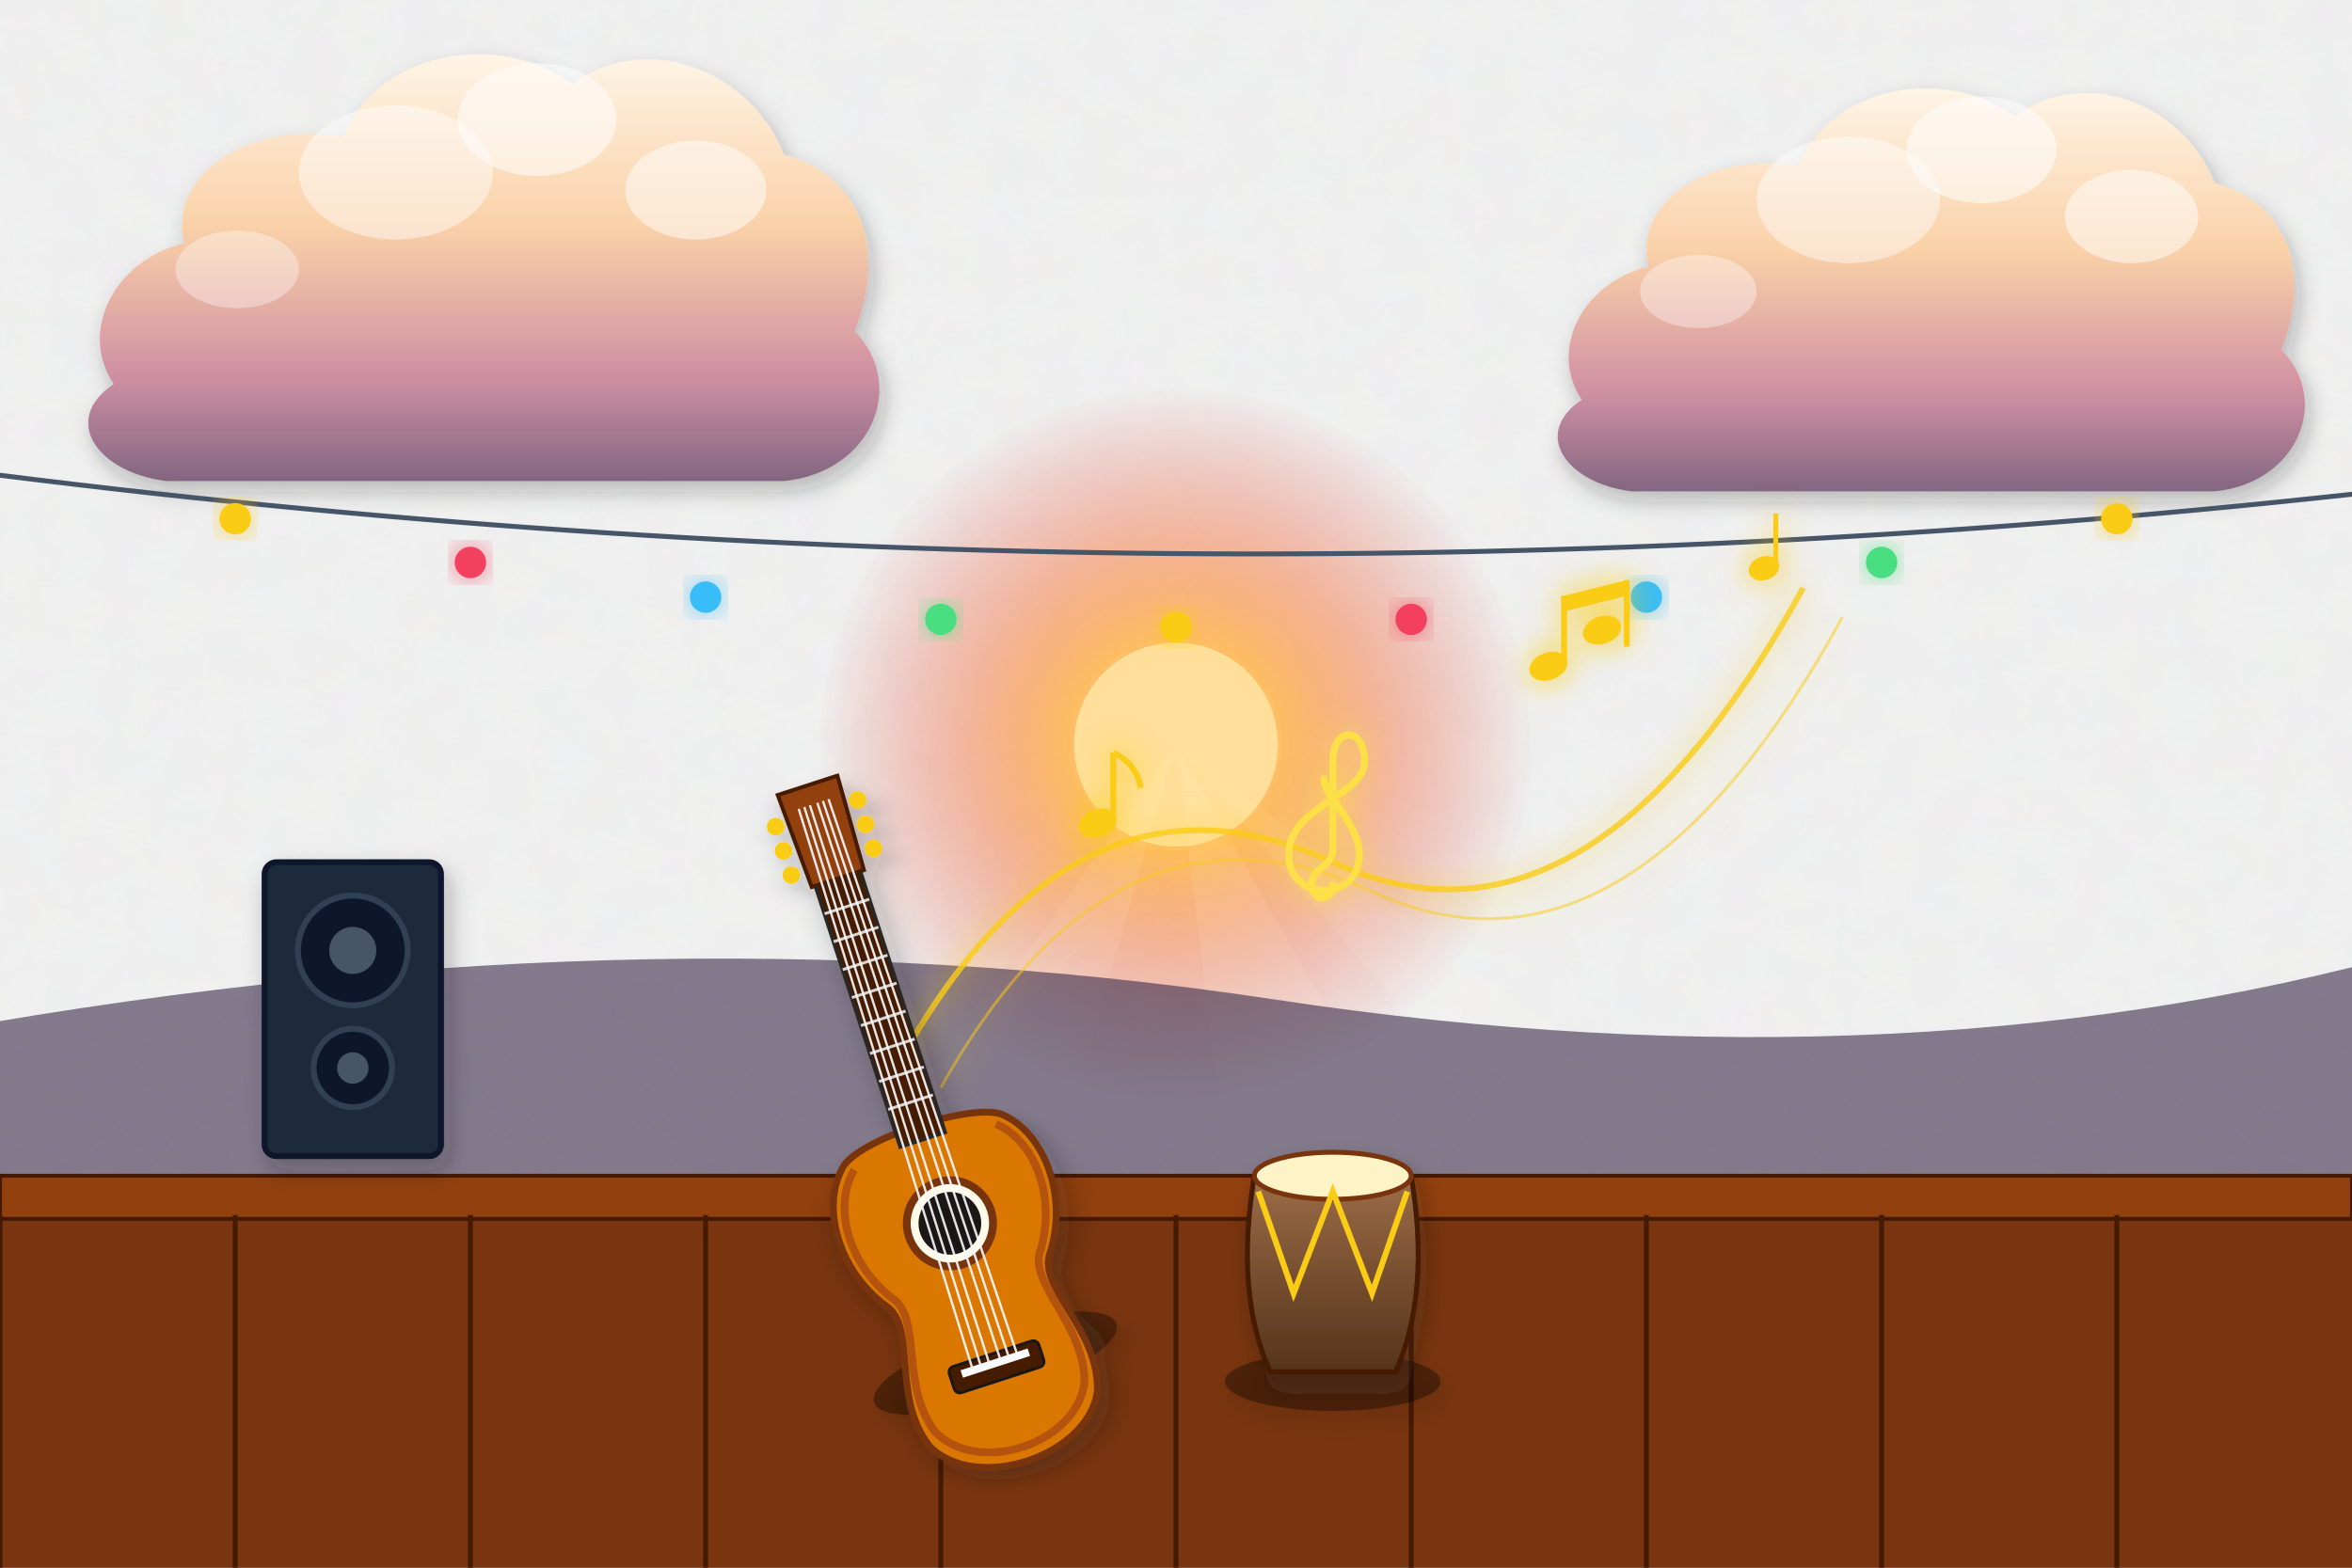
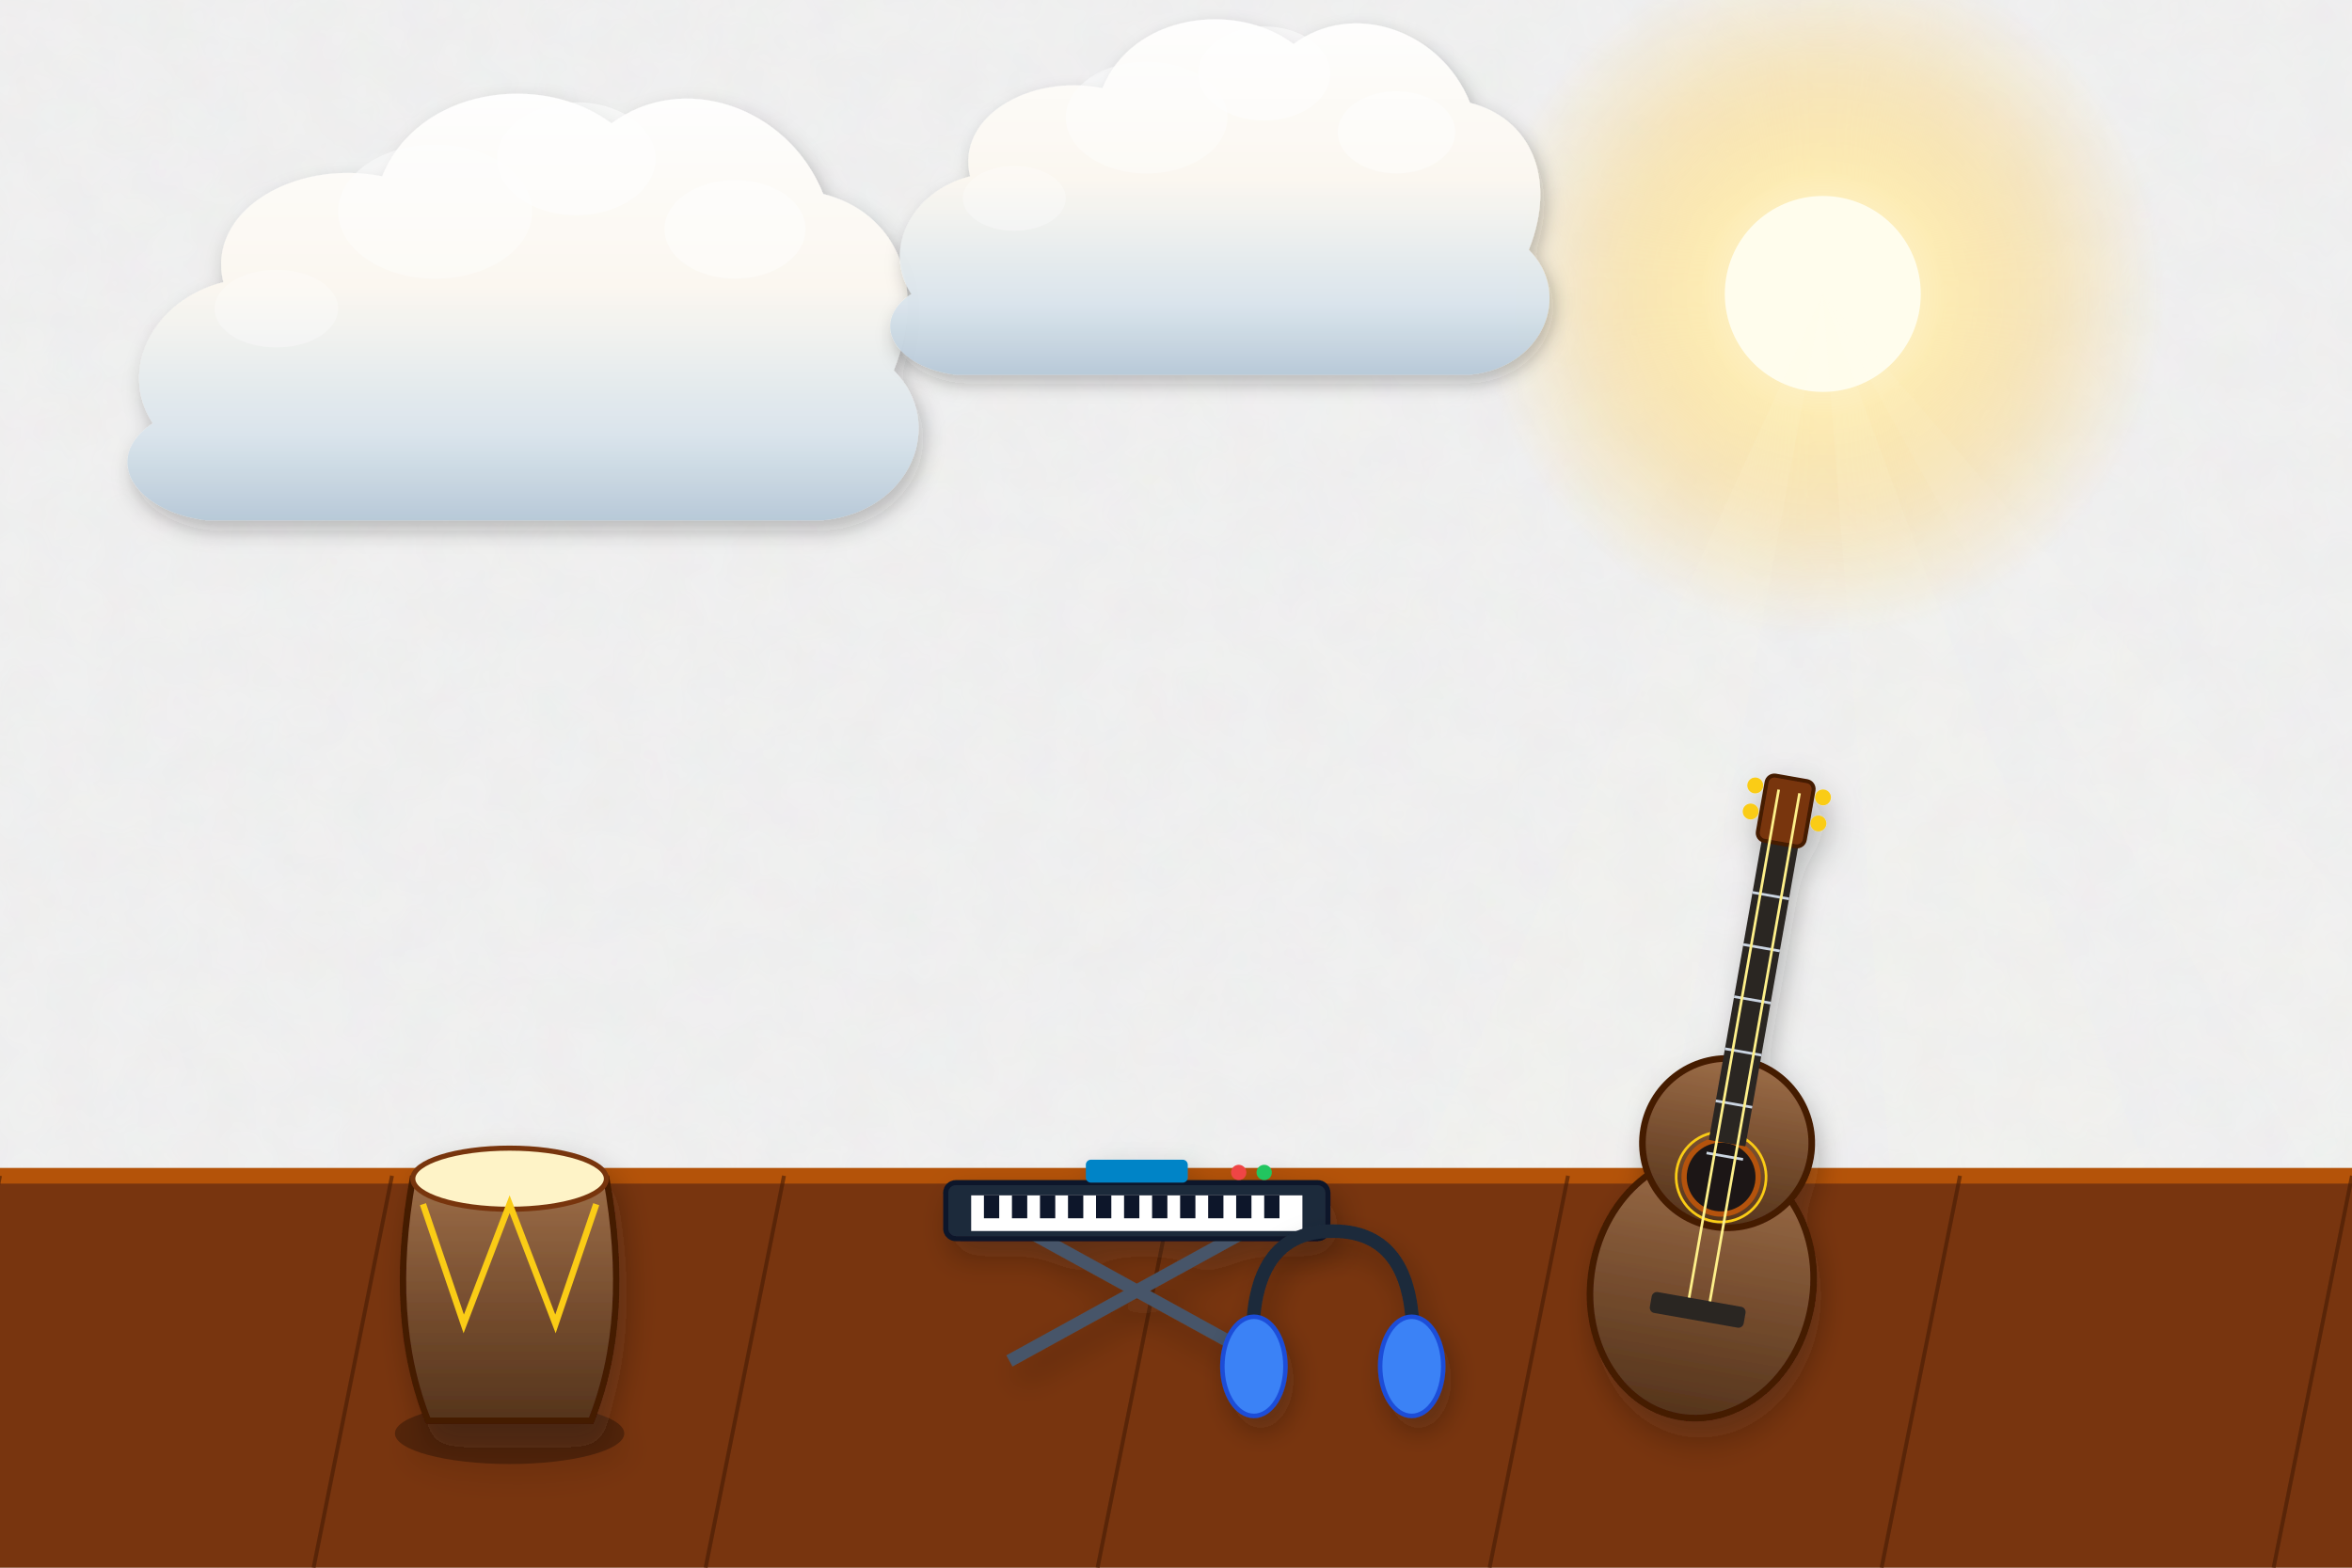
<svg xmlns="http://www.w3.org/2000/svg" viewBox="0 0 1200 800" width="1200" height="800">
  <defs>
    <filter id="ghibliPaper" x="0%" y="0%" width="100%" height="100%">
      <feTurbulence type="fractalNoise" baseFrequency="0.04" numOctaves="3" result="noise" seed="42" />
      <feColorMatrix type="matrix" values="1 0 0 0 0  0 1 0 0 0  0 0 1 0 0  0 0 0 0.035 0" in="noise" result="coloredNoise" />
      <feComposite operator="in" in2="SourceGraphic" />
    </filter>
    <filter id="softGlow" x="-20%" y="-20%" width="140%" height="140%">
      <feGaussianBlur stdDeviation="8" result="blur" />
      <feComposite in="SourceGraphic" in2="blur" operator="over" />
    </filter>
    <filter id="dropShadow" x="-20%" y="-20%" width="140%" height="140%">
      <feDropShadow dx="3" dy="6" stdDeviation="6" flood-color="#141e28" flood-opacity="0.28" />
    </filter>
    <linearGradient id="skyDay" x1="0" y1="0" x2="0" y2="1">
      <stop offset="0%" stop-color="#236ca7" />
      <stop offset="35%" stop-color="#5fa3d6" />
      <stop offset="70%" stop-color="#b8e1f2" />
      <stop offset="100%" stop-color="#fdf3dc" />
    </linearGradient>
    <linearGradient id="skySunset" x1="0" y1="0" x2="0" y2="1">
      <stop offset="0%" stop-color="#31396b" />
      <stop offset="35%" stop-color="#73507b" />
      <stop offset="65%" stop-color="#cb6b5c" />
      <stop offset="85%" stop-color="#f29e5a" />
      <stop offset="100%" stop-color="#fedaa2" />
    </linearGradient>
    <linearGradient id="skyDusk" x1="0" y1="0" x2="0" y2="1">
      <stop offset="0%" stop-color="#121832" />
      <stop offset="40%" stop-color="#262f56" />
      <stop offset="70%" stop-color="#4e3d64" />
      <stop offset="90%" stop-color="#915264" />
      <stop offset="100%" stop-color="#d6846c" />
    </linearGradient>
    <linearGradient id="cloudBodyDay" x1="0" y1="0" x2="0" y2="1">
      <stop offset="0%" stop-color="#ffffff" />
      <stop offset="45%" stop-color="#fcf8f0" />
      <stop offset="80%" stop-color="#d9e4ec" />
      <stop offset="100%" stop-color="#b6c8d7" />
    </linearGradient>
    <linearGradient id="cloudBodySunset" x1="0" y1="0" x2="0" y2="1">
      <stop offset="0%" stop-color="#fff5e6" />
      <stop offset="40%" stop-color="#fbd0a5" />
      <stop offset="75%" stop-color="#cf8ca0" />
      <stop offset="100%" stop-color="#7e607c" />
    </linearGradient>
    <radialGradient id="sunGlowDay" cx="50%" cy="50%" r="50%">
      <stop offset="0%" stop-color="#fffced" stop-opacity="1" />
      <stop offset="35%" stop-color="#ffebaa" stop-opacity="0.85" />
      <stop offset="70%" stop-color="#ffd573" stop-opacity="0.35" />
      <stop offset="100%" stop-color="#ffd573" stop-opacity="0" />
    </radialGradient>
    <radialGradient id="sunGlowSunset" cx="50%" cy="50%" r="50%">
      <stop offset="0%" stop-color="#fff8db" stop-opacity="1" />
      <stop offset="30%" stop-color="#ffb753" stop-opacity="0.9" />
      <stop offset="65%" stop-color="#f46e45" stop-opacity="0.4" />
      <stop offset="100%" stop-color="#e04a43" stop-opacity="0" />
    </radialGradient>
    <linearGradient id="hillDistant" x1="0" y1="0" x2="0" y2="1">
      <stop offset="0%" stop-color="#6e94a8" />
      <stop offset="100%" stop-color="#93b9c7" />
    </linearGradient>
    <linearGradient id="hillMid" x1="0" y1="0" x2="0" y2="1">
      <stop offset="0%" stop-color="#4a7c4f" />
      <stop offset="50%" stop-color="#3c6a40" />
      <stop offset="100%" stop-color="#2d5231" />
    </linearGradient>
    <linearGradient id="hillNear" x1="0" y1="0" x2="0" y2="1">
      <stop offset="0%" stop-color="#699e4c" />
      <stop offset="60%" stop-color="#4c7e33" />
      <stop offset="100%" stop-color="#2f5720" />
    </linearGradient>
    <linearGradient id="woodTone" x1="0" y1="0" x2="0" y2="1">
      <stop offset="0%" stop-color="#9c6d48" />
      <stop offset="50%" stop-color="#784f30" />
      <stop offset="100%" stop-color="#55341c" />
    </linearGradient>
    <linearGradient id="brassTone" x1="0" y1="0" x2="1" y2="1">
      <stop offset="0%" stop-color="#ffe699" />
      <stop offset="35%" stop-color="#d9a536" />
      <stop offset="70%" stop-color="#996c14" />
      <stop offset="100%" stop-color="#5e4007" />
    </linearGradient>
    <linearGradient id="stoneTone" x1="0" y1="0" x2="0" y2="1">
      <stop offset="0%" stop-color="#c5beb3" />
      <stop offset="60%" stop-color="#999184" />
      <stop offset="100%" stop-color="#6c6458" />
    </linearGradient>
    <linearGradient id="waterTone" x1="0" y1="0" x2="0" y2="1">
      <stop offset="0%" stop-color="#47a5be" />
      <stop offset="50%" stop-color="#2a7796" />
      <stop offset="100%" stop-color="#144d6a" />
    </linearGradient>
  </defs>
-   <rect width="1200" height="800" fill="url(#skyDusk)" filter="url(#ghibliPaper)" />
+   <rect width="1200" height="800" fill="url(#skyDay)" filter="url(#ghibliPaper)" />
  <g>
-     <circle cx="600" cy="380" r="182" fill="url(#sunGlowSunset)" />
-     <circle cx="600" cy="380" r="52" fill="#ffdf99" />
-     <polygon points="600,380 300,800 480,800" fill="#fffbe6" opacity="0.08" />
-     <polygon points="600,380 650,800 840,800" fill="#fffbe6" opacity="0.08" />
-     <polygon points="600,380 960,800 1160,800" fill="#fffbe6" opacity="0.06" />
+     <circle cx="930" cy="150" r="175" fill="url(#sunGlowDay)" />
+     <circle cx="930" cy="150" r="50" fill="#fffded" />
+     <polygon points="930,150 630,800 810,800" fill="#fffbe6" opacity="0.08" />
+     <polygon points="930,150 980,800 1170,800" fill="#fffbe6" opacity="0.08" />
+     <polygon points="930,150 1290,800 1490,800" fill="#fffbe6" opacity="0.06" />
  </g>
-   <g transform="translate(220, 160) scale(0.9)" opacity="0.95">
-     <path d="M-180,40        C-200,10 -180,-30 -140,-40        C-150,-80 -100,-110 -50,-100        C-30,-150 40,-160 80,-130        C120,-160 180,-140 200,-90        C240,-80 260,-40 240,10        C270,40 250,90 200,95        L-150,95        C-190,90 -210,60 -180,40 Z" fill="url(#cloudBodySunset)" filter="url(#dropShadow)" />
+   <g transform="translate(240, 180) scale(0.9)" opacity="0.95">
+     <path d="M-180,40        C-200,10 -180,-30 -140,-40        C-150,-80 -100,-110 -50,-100        C-30,-150 40,-160 80,-130        C120,-160 180,-140 200,-90        C240,-80 260,-40 240,10        C270,40 250,90 200,95        L-150,95        C-190,90 -210,60 -180,40 Z" fill="url(#cloudBodyDay)" filter="url(#dropShadow)" />
    <ellipse cx="60" cy="-110" rx="45" ry="32" fill="#ffffff" opacity="0.55" />
    <ellipse cx="-20" cy="-80" rx="55" ry="38" fill="#ffffff" opacity="0.45" />
    <ellipse cx="150" cy="-70" rx="40" ry="28" fill="#ffffff" opacity="0.5" />
    <ellipse cx="-110" cy="-25" rx="35" ry="22" fill="#ffffff" opacity="0.35" />
  </g>
-   <g transform="translate(960, 170) scale(0.85)" opacity="0.95">
-     <path d="M-180,40        C-200,10 -180,-30 -140,-40        C-150,-80 -100,-110 -50,-100        C-30,-150 40,-160 80,-130        C120,-160 180,-140 200,-90        C240,-80 260,-40 240,10        C270,40 250,90 200,95        L-150,95        C-190,90 -210,60 -180,40 Z" fill="url(#cloudBodySunset)" filter="url(#dropShadow)" />
+   <g transform="translate(600, 120) scale(0.75)" opacity="0.95">
+     <path d="M-180,40        C-200,10 -180,-30 -140,-40        C-150,-80 -100,-110 -50,-100        C-30,-150 40,-160 80,-130        C120,-160 180,-140 200,-90        C240,-80 260,-40 240,10        C270,40 250,90 200,95        L-150,95        C-190,90 -210,60 -180,40 Z" fill="url(#cloudBodyDay)" filter="url(#dropShadow)" />
    <ellipse cx="60" cy="-110" rx="45" ry="32" fill="#ffffff" opacity="0.55" />
    <ellipse cx="-20" cy="-80" rx="55" ry="38" fill="#ffffff" opacity="0.45" />
    <ellipse cx="150" cy="-70" rx="40" ry="28" fill="#ffffff" opacity="0.5" />
    <ellipse cx="-110" cy="-25" rx="35" ry="22" fill="#ffffff" opacity="0.35" />
  </g>
-   <path d="M-50,530 Q320,460 650,510 T1250,480 L1250,800 L-50,800 Z" fill="#3b2b4a" opacity="0.6" />
-   <path d="M-20,240 Q600,320 1220,250" stroke="#475569" stroke-width="2.5" fill="none" />
-   <circle cx="120" cy="264.721" r="8" fill="#facc15" filter="url(#softGlow)" />
-   <circle cx="240" cy="287.023" r="8" fill="#f43f5e" filter="url(#softGlow)" />
-   <circle cx="360" cy="304.721" r="8" fill="#38bdf8" filter="url(#softGlow)" />
-   <circle cx="480" cy="316.085" r="8" fill="#4ade80" filter="url(#softGlow)" />
-   <circle cx="600" cy="320" r="8" fill="#facc15" filter="url(#softGlow)" />
-   <circle cx="720" cy="316.085" r="8" fill="#f43f5e" filter="url(#softGlow)" />
-   <circle cx="840" cy="304.721" r="8" fill="#38bdf8" filter="url(#softGlow)" />
-   <circle cx="960" cy="287.023" r="8" fill="#4ade80" filter="url(#softGlow)" />
-   <circle cx="1080" cy="264.721" r="8" fill="#facc15" filter="url(#softGlow)" />
-   <path d="M-50,600 L1250,600 L1250,800 L-50,800 Z" fill="#78350f" />
-   <rect x="0" y="600" width="1200" height="22" fill="#92400e" stroke="#451a03" stroke-width="2" />
-   <line x1="0" y1="620" x2="0" y2="800" stroke="#451a03" stroke-width="2.5" />
-   <line x1="120" y1="620" x2="120" y2="800" stroke="#451a03" stroke-width="2.5" />
-   <line x1="240" y1="620" x2="240" y2="800" stroke="#451a03" stroke-width="2.5" />
-   <line x1="360" y1="620" x2="360" y2="800" stroke="#451a03" stroke-width="2.5" />
-   <line x1="480" y1="620" x2="480" y2="800" stroke="#451a03" stroke-width="2.5" />
-   <line x1="600" y1="620" x2="600" y2="800" stroke="#451a03" stroke-width="2.5" />
-   <line x1="720" y1="620" x2="720" y2="800" stroke="#451a03" stroke-width="2.5" />
-   <line x1="840" y1="620" x2="840" y2="800" stroke="#451a03" stroke-width="2.5" />
-   <line x1="960" y1="620" x2="960" y2="800" stroke="#451a03" stroke-width="2.5" />
-   <line x1="1080" y1="620" x2="1080" y2="800" stroke="#451a03" stroke-width="2.5" />
-   <g filter="url(#softGlow)">
-     <path d="M460,540 Q550,380 680,440 T920,300" stroke="#facc15" stroke-width="3" fill="none" opacity="0.8" />
-     <path d="M480,555 Q570,395 700,455 T940,315" stroke="#facc15" stroke-width="1.5" fill="none" opacity="0.5" />
-     <g transform="translate(680, 420) scale(0.9)">
-       <path d="M0,35 C0,45 -12,45 -12,35 C-12,25 0,25 0,15 L0,-35 C0,-55 18,-55 18,-35 C18,-15 -25,-10 -25,18 C-25,45 15,45 15,18 C15,0 -5,-15 -5,-25" stroke="#fde047" stroke-width="4" fill="none" stroke-linecap="round" />
-     </g>
-     <g transform="translate(560, 420)">
-       <ellipse cx="0" cy="0" rx="10" ry="7" fill="#facc15" transform="rotate(-20)" />
-       <line x1="8" y1="-2" x2="8" y2="-36" stroke="#facc15" stroke-width="3" />
-       <path d="M8,-36 Q20,-30 22,-18" stroke="#facc15" stroke-width="3" fill="none" />
-     </g>
-     <g transform="translate(790, 340)">
-       <ellipse cx="0" cy="0" rx="10" ry="7" fill="#facc15" transform="rotate(-20)" />
-       <line x1="8" y1="-2" x2="8" y2="-36" stroke="#facc15" stroke-width="3" />
-       <ellipse cx="32" cy="-8" rx="10" ry="7" fill="#facc15" transform="rotate(-20)" />
-       <line x1="40" y1="-10" x2="40" y2="-44" stroke="#facc15" stroke-width="3" />
-       <polygon points="8,-36 40,-44 40,-36 8,-28" fill="#facc15" />
-     </g>
-     <g transform="translate(900, 290)">
-       <ellipse cx="0" cy="0" rx="8" ry="6" fill="#facc15" transform="rotate(-20)" />
-       <line x1="6" y1="-2" x2="6" y2="-28" stroke="#facc15" stroke-width="2.5" />
-     </g>
+   <polygon points="-50,600 1250,600 1250,800 -50,800" fill="#78350f" />
+   <line x1="-50" y1="600" x2="1250" y2="600" stroke="#b45309" stroke-width="8" />
+   <line x1="0" y1="600" x2="-40" y2="800" stroke="#451a03" stroke-width="2" opacity="0.6" />
+   <line x1="200" y1="600" x2="160" y2="800" stroke="#451a03" stroke-width="2" opacity="0.6" />
+   <line x1="400" y1="600" x2="360" y2="800" stroke="#451a03" stroke-width="2" opacity="0.6" />
+   <line x1="600" y1="600" x2="560" y2="800" stroke="#451a03" stroke-width="2" opacity="0.6" />
+   <line x1="800" y1="600" x2="760" y2="800" stroke="#451a03" stroke-width="2" opacity="0.6" />
+   <line x1="1000" y1="600" x2="960" y2="800" stroke="#451a03" stroke-width="2" opacity="0.6" />
+   <line x1="1200" y1="600" x2="1160" y2="800" stroke="#451a03" stroke-width="2" opacity="0.6" />
+   <g transform="translate(260, 660) scale(1.3)" filter="url(#dropShadow)">
+     <ellipse cx="0" cy="55" rx="45" ry="12" fill="#000000" opacity="0.3" />
+     <path d="M-38,-45 L38,-45 Q48,10 32,50 L-32,50 Q-48,10 -38,-45 Z" fill="url(#woodTone)" stroke="#451a03" stroke-width="2.5" />
+     <ellipse cx="0" cy="-45" rx="38" ry="12" fill="#fef3c7" stroke="#78350f" stroke-width="2" />
+     <path d="M-34,-35 L-18,12 L0,-35 L18,12 L34,-35" stroke="#facc15" stroke-width="2.5" fill="none" />
  </g>
-   <g transform="translate(180, 560)" filter="url(#dropShadow)">
-     <rect x="-45" y="-120" width="90" height="150" rx="6" fill="#1e293b" stroke="#0f172a" stroke-width="3" />
-     <circle cx="0" cy="-75" r="28" fill="#0f172a" stroke="#334155" stroke-width="3" />
-     <circle cx="0" cy="-75" r="12" fill="#475569" />
-     <circle cx="0" cy="-15" r="20" fill="#0f172a" stroke="#334155" stroke-width="3" />
-     <circle cx="0" cy="-15" r="8" fill="#475569" />
+   <g transform="translate(580, 610) scale(1.3)" filter="url(#dropShadow)">
+     <line x1="-50" y1="65" x2="50" y2="10" stroke="#475569" stroke-width="5" />
+     <line x1="50" y1="65" x2="-50" y2="10" stroke="#475569" stroke-width="5" />
+     <rect x="-75" y="-5" width="150" height="22" rx="4" fill="#1e293b" stroke="#0f172a" stroke-width="2" />
+     <rect x="-65" y="0" width="130" height="14" fill="#ffffff" />
+     <rect x="-60" y="0" width="6" height="9" fill="#0f172a" />
+     <rect x="-49" y="0" width="6" height="9" fill="#0f172a" />
+     <rect x="-38" y="0" width="6" height="9" fill="#0f172a" />
+     <rect x="-27" y="0" width="6" height="9" fill="#0f172a" />
+     <rect x="-16" y="0" width="6" height="9" fill="#0f172a" />
+     <rect x="-5" y="0" width="6" height="9" fill="#0f172a" />
+     <rect x="6" y="0" width="6" height="9" fill="#0f172a" />
+     <rect x="17" y="0" width="6" height="9" fill="#0f172a" />
+     <rect x="28" y="0" width="6" height="9" fill="#0f172a" />
+     <rect x="39" y="0" width="6" height="9" fill="#0f172a" />
+     <rect x="50" y="0" width="6" height="9" fill="#0f172a" />
+     <rect x="-20" y="-14" width="40" height="9" rx="2" fill="#0284c7" />
+     <circle cx="40" cy="-9" r="3" fill="#ef4444" />
+     <circle cx="50" cy="-9" r="3" fill="#22c55e" />
  </g>
-   <g transform="translate(480, 610) rotate(-18)" filter="url(#dropShadow)">
-     <ellipse cx="0" cy="90" rx="65" ry="18" fill="#000000" opacity="0.35" />
-     <rect x="-35" y="40" width="70" height="15" rx="3" fill="#543317" />
-     <path d="M-42,-30        C-60,-15 -62,20 -44,45        C-32,60 -56,90 -45,120        C-30,150 30,150 45,120        C56,90 32,60 44,45        C62,20 60,-15 42,-30        C28,-40 -28,-40 -42,-30 Z" fill="#d97706" stroke="#78350f" stroke-width="3.5" />
-     <path d="M-38,-26 C-54,-12 -56,18 -40,42 C-28,56 -50,86 -40,114 C-26,142 26,142 40,114 C50,86 28,56 40,42 C56,18 54,-12 38,-26" fill="none" stroke="#b45309" stroke-width="4" />
-     <circle cx="0" cy="15" r="22" fill="#fffbeb" stroke="#78350f" stroke-width="4" />
-     <circle cx="0" cy="15" r="16" fill="#1c1917" />
-     <rect x="-24" y="85" width="48" height="14" rx="3" fill="#451a03" stroke="#1c1917" stroke-width="1.5" />
-     <rect x="-18" y="88" width="36" height="4" fill="#f8fafc" />
-     <rect x="-12" y="-170" width="24" height="140" fill="#451a03" stroke="#292524" stroke-width="2" />
-     <line x1="-12" y1="-155" x2="12" y2="-155" stroke="#d6d3d1" stroke-width="1.5" />
-     <line x1="-12" y1="-140" x2="12" y2="-140" stroke="#d6d3d1" stroke-width="1.5" />
-     <line x1="-12" y1="-125" x2="12" y2="-125" stroke="#d6d3d1" stroke-width="1.5" />
-     <line x1="-12" y1="-110" x2="12" y2="-110" stroke="#d6d3d1" stroke-width="1.5" />
-     <line x1="-12" y1="-95" x2="12" y2="-95" stroke="#d6d3d1" stroke-width="1.5" />
-     <line x1="-12" y1="-80" x2="12" y2="-80" stroke="#d6d3d1" stroke-width="1.5" />
-     <line x1="-12" y1="-65" x2="12" y2="-65" stroke="#d6d3d1" stroke-width="1.5" />
-     <line x1="-12" y1="-50" x2="12" y2="-50" stroke="#d6d3d1" stroke-width="1.5" />
-     <polygon points="-14,-170 14,-170 16,-220 -16,-220" fill="#92400e" stroke="#451a03" stroke-width="2" />
-     <circle cx="-22" cy="-205" r="4.5" fill="#facc15" />
-     <circle cx="-22" cy="-192" r="4.5" fill="#facc15" />
-     <circle cx="-22" cy="-179" r="4.5" fill="#facc15" />
-     <circle cx="22" cy="-205" r="4.5" fill="#facc15" />
-     <circle cx="22" cy="-192" r="4.5" fill="#facc15" />
-     <circle cx="22" cy="-179" r="4.5" fill="#facc15" />
-     <line x1="-8" y1="-210" x2="-12" y2="90" stroke="#f8fafc" stroke-width="1.2" opacity="0.9" />
-     <line x1="-5" y1="-210" x2="-7.5" y2="90" stroke="#f8fafc" stroke-width="1.2" opacity="0.9" />
-     <line x1="-2" y1="-210" x2="-3" y2="90" stroke="#f8fafc" stroke-width="1.2" opacity="0.9" />
-     <line x1="2" y1="-210" x2="3" y2="90" stroke="#f8fafc" stroke-width="1.2" opacity="0.9" />
-     <line x1="5" y1="-210" x2="7.5" y2="90" stroke="#f8fafc" stroke-width="1.2" opacity="0.9" />
-     <line x1="8" y1="-210" x2="12" y2="90" stroke="#f8fafc" stroke-width="1.2" opacity="0.9" />
+   <g transform="translate(880, 590) scale(1.35) rotate(10)" filter="url(#dropShadow)">
+     <ellipse cx="0" cy="50" rx="42" ry="50" fill="url(#woodTone)" stroke="#451a03" stroke-width="2.5" />
+     <ellipse cx="0" cy="-5" rx="32" ry="32" fill="url(#woodTone)" stroke="#451a03" stroke-width="2.5" />
+     <circle cx="0" cy="8" r="14" fill="#1c1917" stroke="#b45309" stroke-width="2" />
+     <circle cx="0" cy="8" r="17" fill="none" stroke="#facc15" stroke-width="1" />
+     <rect x="-18" y="55" width="36" height="8" rx="2" fill="#292524" />
+     <rect x="-7" y="-120" width="14" height="115" fill="#292524" />
+     <line x1="-7" y1="-100" x2="7" y2="-100" stroke="#cbd5e1" stroke-width="1" />
+     <line x1="-7" y1="-80" x2="7" y2="-80" stroke="#cbd5e1" stroke-width="1" />
+     <line x1="-7" y1="-60" x2="7" y2="-60" stroke="#cbd5e1" stroke-width="1" />
+     <line x1="-7" y1="-40" x2="7" y2="-40" stroke="#cbd5e1" stroke-width="1" />
+     <line x1="-7" y1="-20" x2="7" y2="-20" stroke="#cbd5e1" stroke-width="1" />
+     <line x1="-7" y1="0" x2="7" y2="0" stroke="#cbd5e1" stroke-width="1" />
+     <rect x="-9" y="-145" width="18" height="25" rx="3" fill="#78350f" stroke="#451a03" stroke-width="1.5" />
+     <circle cx="-13" cy="-140" r="3" fill="#facc15" />
+     <circle cx="-13" cy="-130" r="3" fill="#facc15" />
+     <circle cx="13" cy="-140" r="3" fill="#facc15" />
+     <circle cx="13" cy="-130" r="3" fill="#facc15" />
+     <line x1="-4" y1="-140" x2="-4" y2="55" stroke="#fef08a" stroke-width="1" />
+     <line x1="4" y1="-140" x2="4" y2="55" stroke="#fef08a" stroke-width="1" />
  </g>
-   <g transform="translate(680, 650)" filter="url(#dropShadow)">
-     <ellipse cx="0" cy="55" rx="55" ry="15" fill="#000000" opacity="0.35" />
-     <path d="M-40,-50 L40,-50 Q50,10 32,50 L-32,50 Q-50,10 -40,-50 Z" fill="url(#woodTone)" stroke="#451a03" stroke-width="2.5" />
-     <ellipse cx="0" cy="-50" rx="40" ry="12" fill="#fef3c7" stroke="#78350f" stroke-width="2.5" />
-     <path d="M-38,-42 L-20,10 L0,-42 L20,10 L38,-42" stroke="#facc15" stroke-width="3" fill="none" />
+   <g transform="translate(680, 680) scale(1.15)" filter="url(#dropShadow)">
+     <path d="M-35,15 Q-40,-45 0,-45 Q40,-45 35,15" stroke="#1e293b" stroke-width="6" fill="none" />
+     <ellipse cx="-35" cy="15" rx="14" ry="22" fill="#3b82f6" stroke="#1d4ed8" stroke-width="2" />
+     <ellipse cx="35" cy="15" rx="14" ry="22" fill="#3b82f6" stroke="#1d4ed8" stroke-width="2" />
  </g>
</svg>
